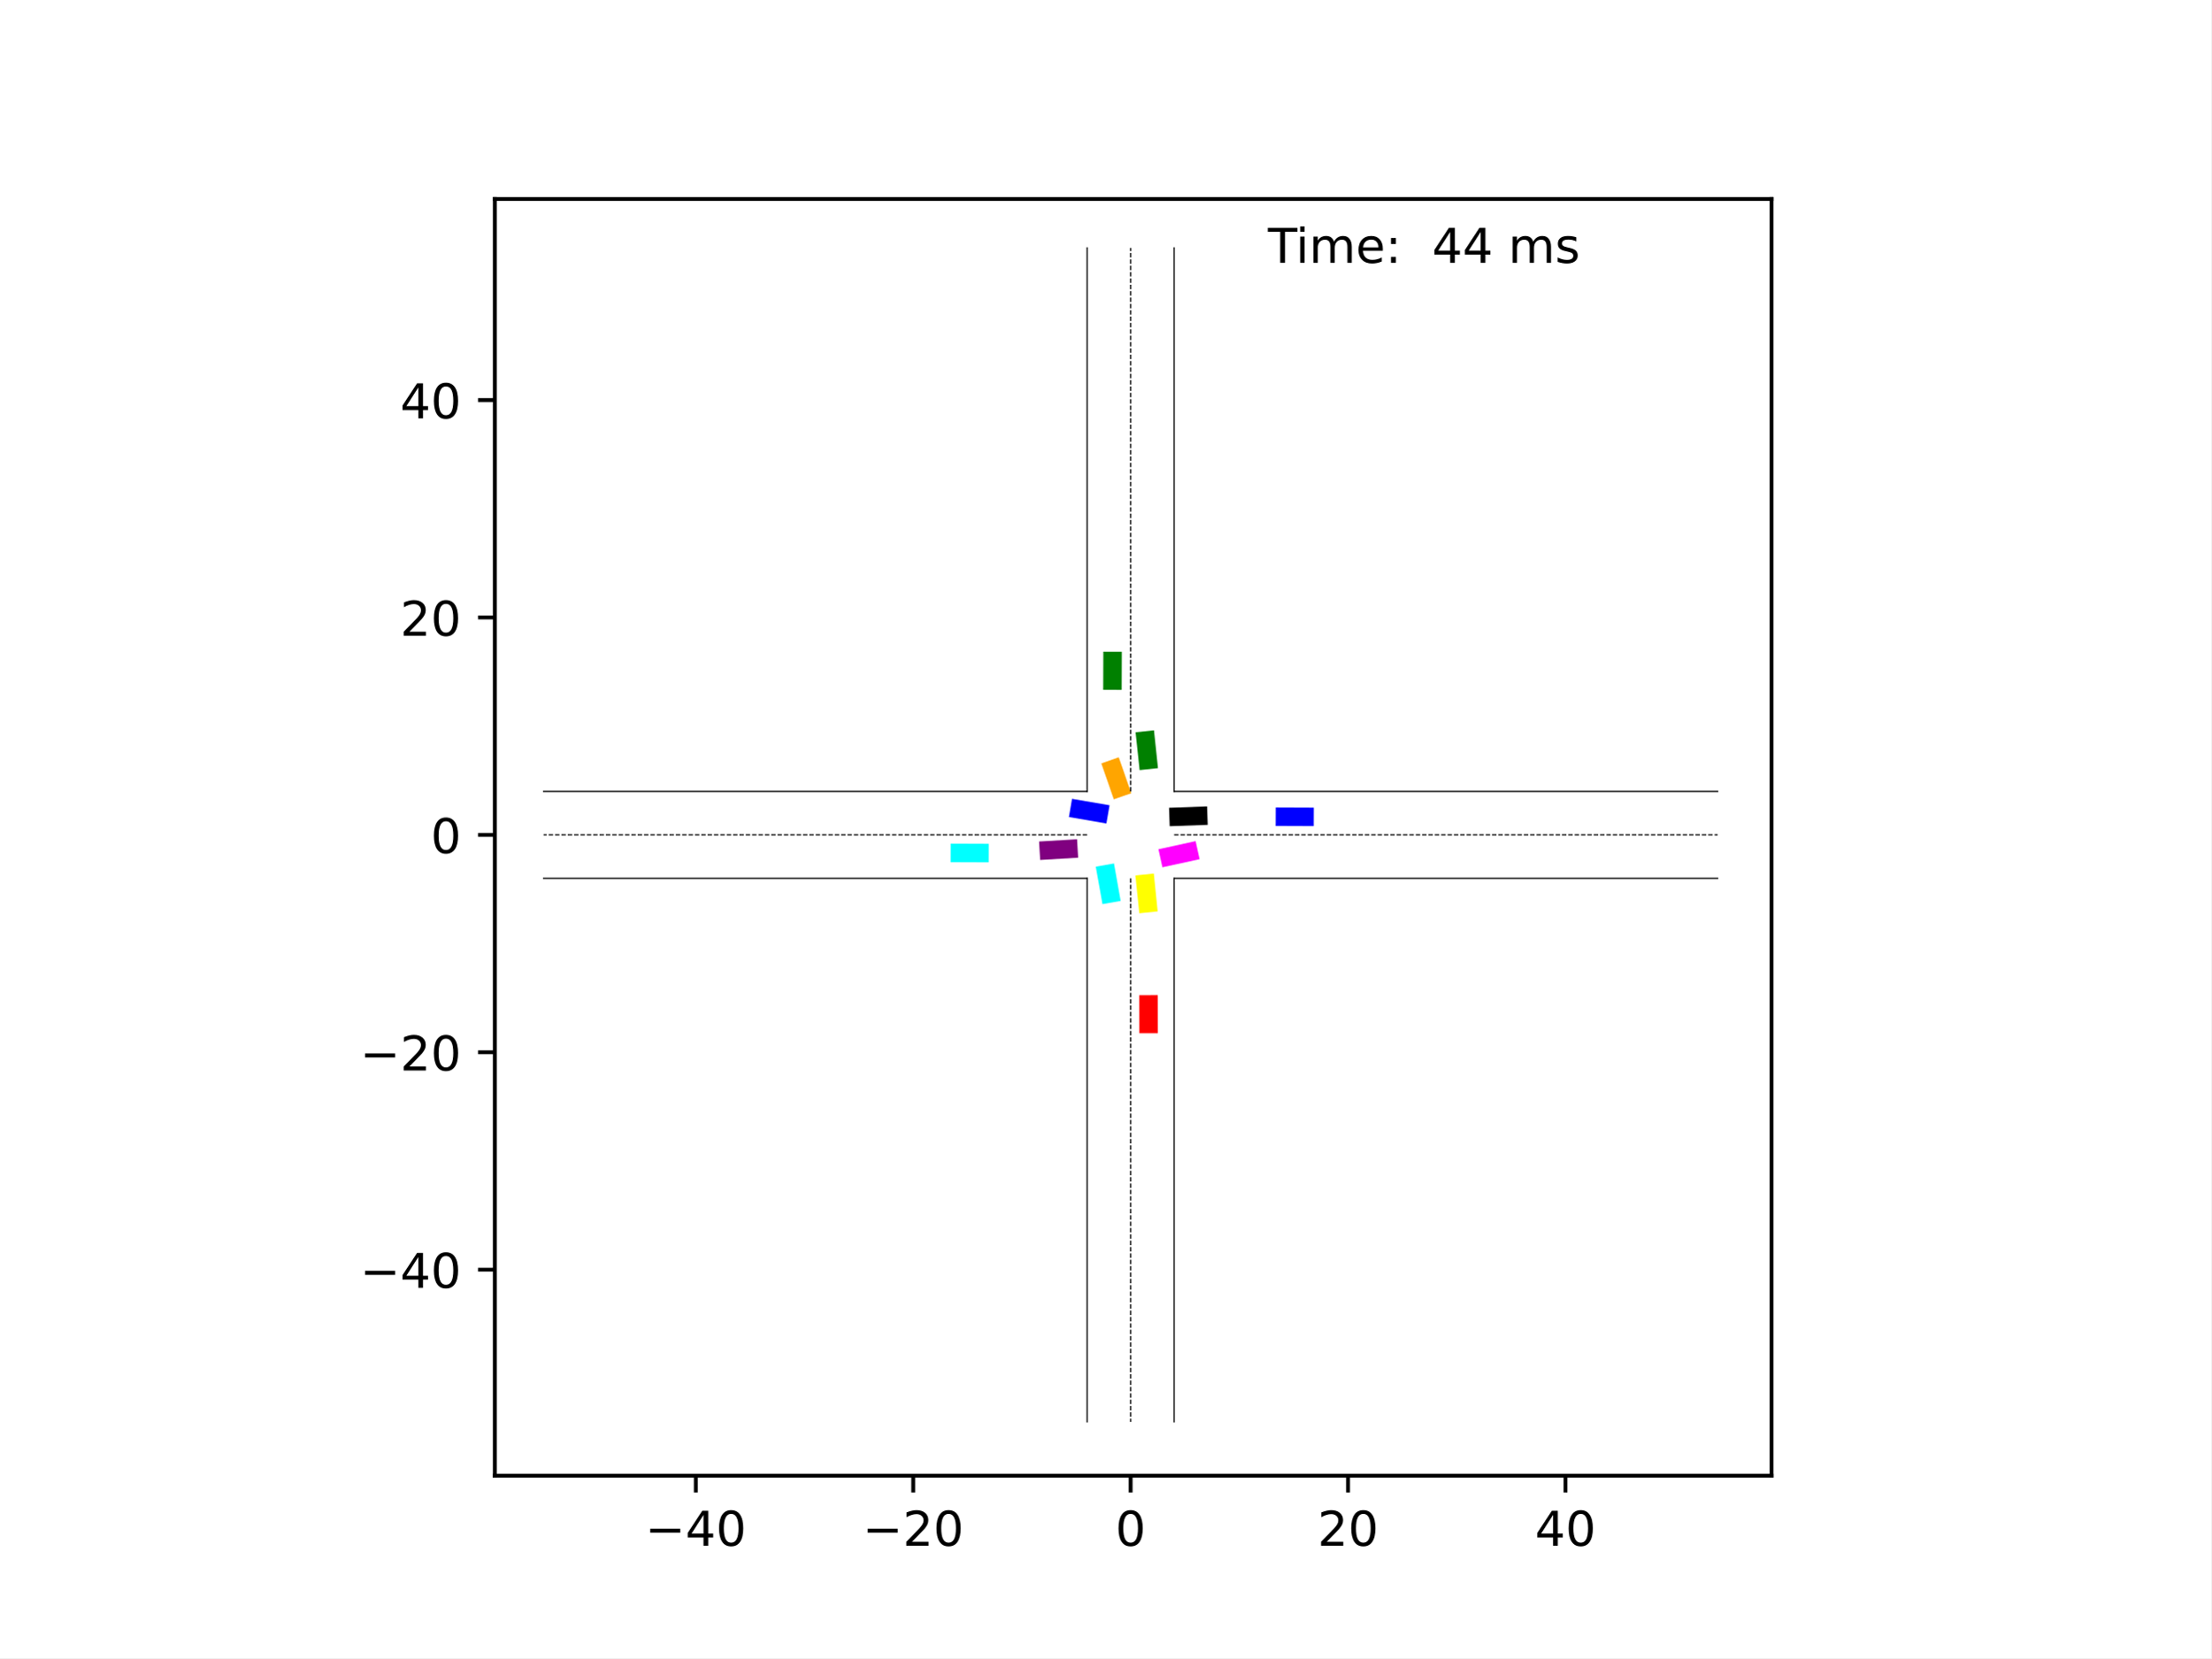
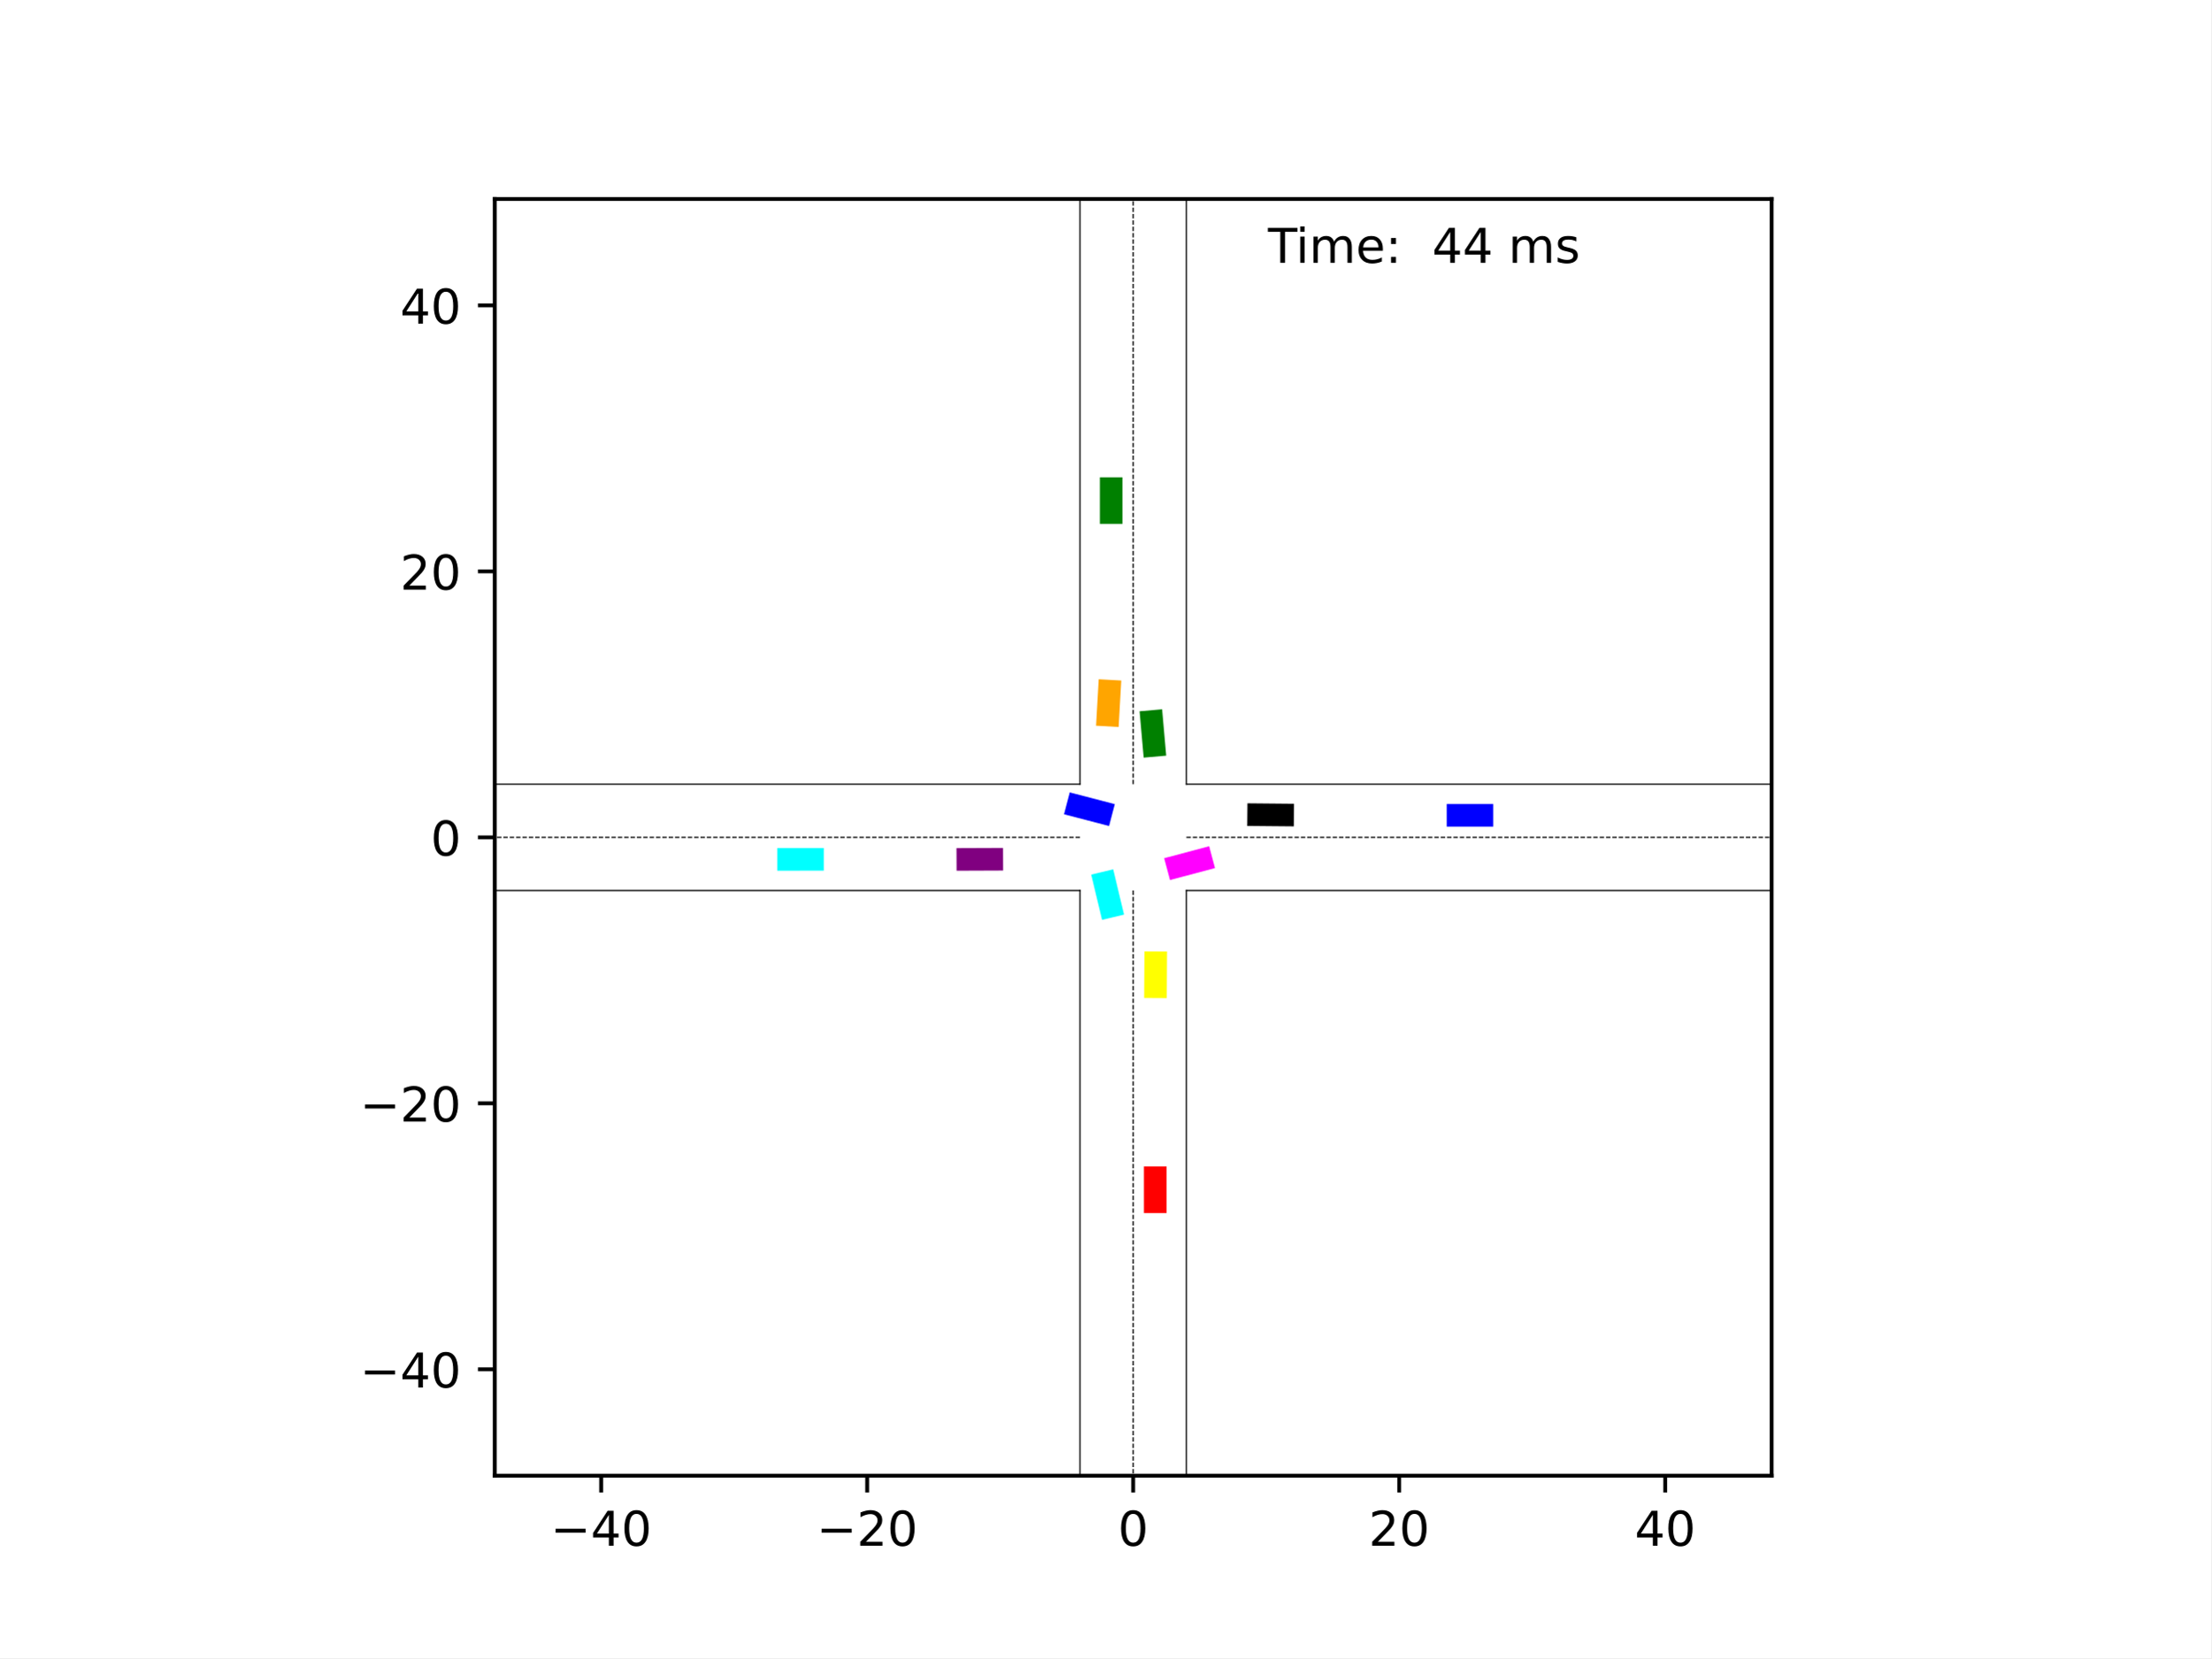
<svg xmlns="http://www.w3.org/2000/svg" xmlns:xlink="http://www.w3.org/1999/xlink" width="460.8pt" height="345.6pt" viewBox="0 0 460.8 345.6" version="1.1">
  <defs>
    <style type="text/css">*{stroke-linejoin: round; stroke-linecap: butt}</style>
  </defs>
  <g id="figure_1">
    <g id="patch_1">
      <path d="M 0 345.6  L 460.8 345.6  L 460.8 0  L 0 0  z " style="fill: #ffffff" />
    </g>
    <g id="axes_1">
      <g id="patch_2">
-         <path d="M 103.12 307.584  L 369.2 307.584  L 369.2 41.472  L 103.12 41.472  z " style="fill: #ffffff" />
+         <path d="M 103.104 307.584  L 369.216 307.584  L 369.216 41.472  L 103.104 41.472  z " style="fill: #ffffff" />
      </g>
      <g id="patch_3">
-         <path d="M 231.23 167.843  L 223.415 166.497  L 222.762 170.293  L 230.576 171.639  z " clip-path="url(#p9295ea9056)" style="fill: #0000ff" />
+         <path d="M 232.323 167.604  L 222.934 165.16  L 221.747 169.72  L 231.136 172.165  z " clip-path="url(#p02a501ccfd)" style="fill: #0000ff" />
      </g>
      <g id="patch_4">
-         <path d="M 241.327 160.104  L 240.489 152.219  L 236.659 152.625  L 237.497 160.511  z " clip-path="url(#p9295ea9056)" style="fill: #008000" />
+         <path d="M 243.039 157.501  L 242.188 147.836  L 237.493 148.25  L 238.345 157.914  z " clip-path="url(#p02a501ccfd)" style="fill: #008000" />
      </g>
      <g id="patch_5">
-         <path d="M 228.363 180.647  L 229.758 188.453  L 233.549 187.776  L 232.155 179.97  z " clip-path="url(#p9295ea9056)" style="fill: #00ffff" />
+         <path d="M 227.41 182.294  L 229.67 191.729  L 234.252 190.632  L 231.993 181.196  z " clip-path="url(#p02a501ccfd)" style="fill: #00ffff" />
      </g>
      <g id="patch_6">
-         <path d="M 242.247 180.771  L 249.995 179.08  L 249.174 175.317  L 241.426 177.008  z " clip-path="url(#p9295ea9056)" style="fill: #ff00ff" />
+         <path d="M 243.829 183.428  L 253.205 180.934  L 251.994 176.38  L 242.618 178.874  z " clip-path="url(#p02a501ccfd)" style="fill: #ff00ff" />
      </g>
      <g id="patch_7">
-         <path d="M 241.261 189.966  L 240.456 182.077  L 236.624 182.468  L 237.429 190.357  z " clip-path="url(#p9295ea9056)" style="fill: #ffff00" />
+         <path d="M 243.153 208.035  L 243.211 198.333  L 238.499 198.305  L 238.441 208.007  z " clip-path="url(#p02a501ccfd)" style="fill: #ffff00" />
      </g>
      <g id="patch_8">
-         <path d="M 251.555 168.075  L 243.63 168.36  L 243.769 172.209  L 251.693 171.924  z " clip-path="url(#p9295ea9056)" />
+         <path d="M 269.675 167.528  L 259.973 167.437  L 259.929 172.15  L 269.631 172.24  z " clip-path="url(#p02a501ccfd)" />
      </g>
      <g id="patch_9">
-         <path d="M 229.518 159.11  L 232.12 166.6  L 235.758 165.337  L 233.156 157.846  z " clip-path="url(#p9295ea9056)" style="fill: #ffa500" />
+         <path d="M 228.969 141.574  L 228.422 151.261  L 233.127 151.526  L 233.674 141.839  z " clip-path="url(#p02a501ccfd)" style="fill: #ffa500" />
      </g>
      <g id="patch_10">
-         <path d="M 216.77 179.242  L 224.685 178.772  L 224.457 174.927  L 216.541 175.397  z " clip-path="url(#p9295ea9056)" style="fill: #800080" />
+         <path d="M 199.353 181.485  L 209.055 181.447  L 209.036 176.735  L 199.334 176.773  z " clip-path="url(#p02a501ccfd)" style="fill: #800080" />
      </g>
      <g id="patch_11">
-         <path d="M 241.299 215.355  L 241.283 207.425  L 237.431 207.432  L 237.447 215.362  z " clip-path="url(#p9295ea9056)" style="fill: #ff0000" />
+         <path d="M 243.109 252.836  L 243.107 243.134  L 238.394 243.136  L 238.396 252.838  z " clip-path="url(#p02a501ccfd)" style="fill: #ff0000" />
      </g>
      <g id="patch_12">
-         <path d="M 273.798 168.331  L 265.869 168.3  L 265.854 172.152  L 273.784 172.182  z " clip-path="url(#p9295ea9056)" style="fill: #0000ff" />
+         <path d="M 311.2 167.58  L 301.498 167.583  L 301.5 172.296  L 311.202 172.292  z " clip-path="url(#p02a501ccfd)" style="fill: #0000ff" />
      </g>
      <g id="patch_13">
-         <path d="M 229.938 135.849  L 229.91 143.778  L 233.762 143.792  L 233.79 135.862  z " clip-path="url(#p9295ea9056)" style="fill: #008000" />
+         <path d="M 229.213 99.487  L 229.214 109.189  L 233.927 109.189  L 233.925 99.487  z " clip-path="url(#p02a501ccfd)" style="fill: #008000" />
      </g>
      <g id="patch_14">
-         <path d="M 198.107 179.698  L 206.037 179.727  L 206.051 175.876  L 198.121 175.846  z " clip-path="url(#p9295ea9056)" style="fill: #00ffff" />
+         <path d="M 161.978 181.477  L 171.68 181.474  L 171.679 176.762  L 161.977 176.764  z " clip-path="url(#p02a501ccfd)" style="fill: #00ffff" />
      </g>
      <g id="matplotlib.axis_1">
        <g id="xtick_1">
          <g id="line2d_1">
            <defs>
-               <path id="m38826ca761" d="M 0 0  L 0 3.5  " style="stroke: #000000; stroke-width: 0.8" />
+               <path id="mb7be76b1d2" d="M 0 0  L 0 3.5  " style="stroke: #000000; stroke-width: 0.8" />
            </defs>
            <g>
-               <use xlink:href="#m38826ca761" x="145.003" y="307.584" style="stroke: #000000; stroke-width: 0.8" />
+               <use xlink:href="#mb7be76b1d2" x="125.28" y="307.584" style="stroke: #000000; stroke-width: 0.8" />
            </g>
          </g>
          <g id="text_1">
-             <g transform="translate(134.4503 322.1824) scale(0.1 -0.1)">
+             <g transform="translate(114.7277 322.1824) scale(0.1 -0.1)">
              <defs>
                <path id="DejaVuSans-2212" d="M 678 2272  L 4684 2272  L 4684 1741  L 678 1741  L 678 2272  z " transform="scale(0.015625)" />
                <path id="DejaVuSans-34" d="M 2419 4116  L 825 1625  L 2419 1625  L 2419 4116  z M 2253 4666  L 3047 4666  L 3047 1625  L 3713 1625  L 3713 1100  L 3047 1100  L 3047 0  L 2419 0  L 2419 1100  L 313 1100  L 313 1709  L 2253 4666  z " transform="scale(0.015625)" />
                <path id="DejaVuSans-30" d="M 2034 4250  Q 1547 4250 1301 3770  Q 1056 3291 1056 2328  Q 1056 1369 1301 889  Q 1547 409 2034 409  Q 2525 409 2770 889  Q 3016 1369 3016 2328  Q 3016 3291 2770 3770  Q 2525 4250 2034 4250  z M 2034 4750  Q 2819 4750 3233 4129  Q 3647 3509 3647 2328  Q 3647 1150 3233 529  Q 2819 -91 2034 -91  Q 1250 -91 836 529  Q 422 1150 422 2328  Q 422 3509 836 4129  Q 1250 4750 2034 4750  z " transform="scale(0.015625)" />
              </defs>
              <use xlink:href="#DejaVuSans-2212" />
              <use xlink:href="#DejaVuSans-34" x="83.789" />
              <use xlink:href="#DejaVuSans-30" x="147.412" />
            </g>
          </g>
        </g>
        <g id="xtick_2">
          <g id="line2d_2">
            <g>
-               <use xlink:href="#m38826ca761" x="190.315" y="307.584" style="stroke: #000000; stroke-width: 0.8" />
+               <use xlink:href="#mb7be76b1d2" x="180.72" y="307.584" style="stroke: #000000; stroke-width: 0.8" />
            </g>
          </g>
          <g id="text_2">
-             <g transform="translate(179.763 322.1824) scale(0.1 -0.1)">
+             <g transform="translate(170.1677 322.1824) scale(0.1 -0.1)">
              <defs>
                <path id="DejaVuSans-32" d="M 1228 531  L 3431 531  L 3431 0  L 469 0  L 469 531  Q 828 903 1448 1529  Q 2069 2156 2228 2338  Q 2531 2678 2651 2914  Q 2772 3150 2772 3378  Q 2772 3750 2511 3984  Q 2250 4219 1831 4219  Q 1534 4219 1204 4116  Q 875 4013 500 3803  L 500 4441  Q 881 4594 1212 4672  Q 1544 4750 1819 4750  Q 2544 4750 2975 4387  Q 3406 4025 3406 3419  Q 3406 3131 3298 2873  Q 3191 2616 2906 2266  Q 2828 2175 2409 1742  Q 1991 1309 1228 531  z " transform="scale(0.015625)" />
              </defs>
              <use xlink:href="#DejaVuSans-2212" />
              <use xlink:href="#DejaVuSans-32" x="83.789" />
              <use xlink:href="#DejaVuSans-30" x="147.412" />
            </g>
          </g>
        </g>
        <g id="xtick_3">
          <g id="line2d_3">
            <g>
-               <use xlink:href="#m38826ca761" x="235.628" y="307.584" style="stroke: #000000; stroke-width: 0.8" />
+               <use xlink:href="#mb7be76b1d2" x="236.16" y="307.584" style="stroke: #000000; stroke-width: 0.8" />
            </g>
          </g>
          <g id="text_3">
-             <g transform="translate(232.4467 322.1824) scale(0.1 -0.1)">
+             <g transform="translate(232.9787 322.1824) scale(0.1 -0.1)">
              <use xlink:href="#DejaVuSans-30" />
            </g>
          </g>
        </g>
        <g id="xtick_4">
          <g id="line2d_4">
            <g>
-               <use xlink:href="#m38826ca761" x="280.941" y="307.584" style="stroke: #000000; stroke-width: 0.8" />
+               <use xlink:href="#mb7be76b1d2" x="291.6" y="307.584" style="stroke: #000000; stroke-width: 0.8" />
            </g>
          </g>
          <g id="text_4">
-             <g transform="translate(274.5782 322.1824) scale(0.1 -0.1)">
+             <g transform="translate(285.2375 322.1824) scale(0.1 -0.1)">
              <use xlink:href="#DejaVuSans-32" />
              <use xlink:href="#DejaVuSans-30" x="63.623" />
            </g>
          </g>
        </g>
        <g id="xtick_5">
          <g id="line2d_5">
            <g>
-               <use xlink:href="#m38826ca761" x="326.253" y="307.584" style="stroke: #000000; stroke-width: 0.8" />
+               <use xlink:href="#mb7be76b1d2" x="347.04" y="307.584" style="stroke: #000000; stroke-width: 0.8" />
            </g>
          </g>
          <g id="text_5">
-             <g transform="translate(319.8908 322.1824) scale(0.1 -0.1)">
+             <g transform="translate(340.6775 322.1824) scale(0.1 -0.1)">
              <use xlink:href="#DejaVuSans-34" />
              <use xlink:href="#DejaVuSans-30" x="63.623" />
            </g>
          </g>
        </g>
      </g>
      <g id="matplotlib.axis_2">
        <g id="ytick_1">
          <g id="line2d_6">
            <defs>
-               <path id="mf7037a329c" d="M 0 0  L -3.5 0  " style="stroke: #000000; stroke-width: 0.8" />
+               <path id="mcb276aa83f" d="M 0 0  L -3.5 0  " style="stroke: #000000; stroke-width: 0.8" />
            </defs>
            <g>
-               <use xlink:href="#mf7037a329c" x="103.12" y="264.637" style="stroke: #000000; stroke-width: 0.8" />
+               <use xlink:href="#mcb276aa83f" x="103.104" y="285.408" style="stroke: #000000; stroke-width: 0.8" />
            </g>
          </g>
          <g id="text_6">
-             <g transform="translate(75.01489 268.4361) scale(0.1 -0.1)">
+             <g transform="translate(74.99931 289.2072) scale(0.1 -0.1)">
              <use xlink:href="#DejaVuSans-2212" />
              <use xlink:href="#DejaVuSans-34" x="83.789" />
              <use xlink:href="#DejaVuSans-30" x="147.412" />
            </g>
          </g>
        </g>
        <g id="ytick_2">
          <g id="line2d_7">
            <g>
-               <use xlink:href="#mf7037a329c" x="103.12" y="219.324" style="stroke: #000000; stroke-width: 0.8" />
+               <use xlink:href="#mcb276aa83f" x="103.104" y="229.968" style="stroke: #000000; stroke-width: 0.8" />
            </g>
          </g>
          <g id="text_7">
-             <g transform="translate(75.01489 223.1235) scale(0.1 -0.1)">
+             <g transform="translate(74.99931 233.7672) scale(0.1 -0.1)">
              <use xlink:href="#DejaVuSans-2212" />
              <use xlink:href="#DejaVuSans-32" x="83.789" />
              <use xlink:href="#DejaVuSans-30" x="147.412" />
            </g>
          </g>
        </g>
        <g id="ytick_3">
          <g id="line2d_8">
            <g>
-               <use xlink:href="#mf7037a329c" x="103.12" y="174.012" style="stroke: #000000; stroke-width: 0.8" />
+               <use xlink:href="#mcb276aa83f" x="103.104" y="174.528" style="stroke: #000000; stroke-width: 0.8" />
            </g>
          </g>
          <g id="text_8">
-             <g transform="translate(89.75708 177.8108) scale(0.1 -0.1)">
+             <g transform="translate(89.7415 178.3272) scale(0.1 -0.1)">
              <use xlink:href="#DejaVuSans-30" />
            </g>
          </g>
        </g>
        <g id="ytick_4">
          <g id="line2d_9">
            <g>
-               <use xlink:href="#mf7037a329c" x="103.12" y="128.699" style="stroke: #000000; stroke-width: 0.8" />
+               <use xlink:href="#mcb276aa83f" x="103.104" y="119.088" style="stroke: #000000; stroke-width: 0.8" />
            </g>
          </g>
          <g id="text_9">
-             <g transform="translate(83.39458 132.4981) scale(0.1 -0.1)">
+             <g transform="translate(83.379 122.8872) scale(0.1 -0.1)">
              <use xlink:href="#DejaVuSans-32" />
              <use xlink:href="#DejaVuSans-30" x="63.623" />
            </g>
          </g>
        </g>
        <g id="ytick_5">
          <g id="line2d_10">
            <g>
-               <use xlink:href="#mf7037a329c" x="103.12" y="83.386" style="stroke: #000000; stroke-width: 0.8" />
+               <use xlink:href="#mcb276aa83f" x="103.104" y="63.648" style="stroke: #000000; stroke-width: 0.8" />
            </g>
          </g>
          <g id="text_10">
-             <g transform="translate(83.39458 87.18544) scale(0.1 -0.1)">
+             <g transform="translate(83.379 67.44722) scale(0.1 -0.1)">
              <use xlink:href="#DejaVuSans-34" />
              <use xlink:href="#DejaVuSans-30" x="63.623" />
            </g>
          </g>
        </g>
      </g>
      <g id="line2d_11">
-         <path d="M 244.691 296.356  L 244.691 183.074  " clip-path="url(#p9295ea9056)" style="fill: none; stroke: #000000; stroke-width: 0.25; stroke-linecap: square" />
+         <path d="M 247.248 346.6  L 247.248 185.616  " clip-path="url(#p02a501ccfd)" style="fill: none; stroke: #000000; stroke-width: 0.25; stroke-linecap: square" />
      </g>
      <g id="line2d_12">
-         <path d="M 244.691 183.074  L 357.972 183.074  " clip-path="url(#p9295ea9056)" style="fill: none; stroke: #000000; stroke-width: 0.25; stroke-linecap: square" />
+         <path d="M 247.248 185.616  L 413.568 185.616  " clip-path="url(#p02a501ccfd)" style="fill: none; stroke: #000000; stroke-width: 0.25; stroke-linecap: square" />
      </g>
      <g id="line2d_13">
-         <path d="M 357.972 164.949  L 244.691 164.949  " clip-path="url(#p9295ea9056)" style="fill: none; stroke: #000000; stroke-width: 0.25; stroke-linecap: square" />
+         <path d="M 413.568 163.44  L 247.248 163.44  " clip-path="url(#p02a501ccfd)" style="fill: none; stroke: #000000; stroke-width: 0.25; stroke-linecap: square" />
      </g>
      <g id="line2d_14">
-         <path d="M 244.691 164.949  L 244.691 51.667  " clip-path="url(#p9295ea9056)" style="fill: none; stroke: #000000; stroke-width: 0.25; stroke-linecap: square" />
+         <path d="M 247.248 163.44  L 247.248 -1  " clip-path="url(#p02a501ccfd)" style="fill: none; stroke: #000000; stroke-width: 0.25; stroke-linecap: square" />
      </g>
      <g id="line2d_15">
-         <path d="M 226.565 51.667  L 226.565 164.949  " clip-path="url(#p9295ea9056)" style="fill: none; stroke: #000000; stroke-width: 0.25; stroke-linecap: square" />
+         <path d="M 225.072 -1  L 225.072 163.44  " clip-path="url(#p02a501ccfd)" style="fill: none; stroke: #000000; stroke-width: 0.25; stroke-linecap: square" />
      </g>
      <g id="line2d_16">
-         <path d="M 226.565 164.949  L 113.284 164.949  " clip-path="url(#p9295ea9056)" style="fill: none; stroke: #000000; stroke-width: 0.25; stroke-linecap: square" />
+         <path d="M 225.072 163.44  L 58.752 163.44  " clip-path="url(#p02a501ccfd)" style="fill: none; stroke: #000000; stroke-width: 0.25; stroke-linecap: square" />
      </g>
      <g id="line2d_17">
-         <path d="M 113.284 183.074  L 226.565 183.074  " clip-path="url(#p9295ea9056)" style="fill: none; stroke: #000000; stroke-width: 0.25; stroke-linecap: square" />
+         <path d="M 58.752 185.616  L 225.072 185.616  " clip-path="url(#p02a501ccfd)" style="fill: none; stroke: #000000; stroke-width: 0.25; stroke-linecap: square" />
      </g>
      <g id="line2d_18">
-         <path d="M 226.565 183.074  L 226.565 296.356  " clip-path="url(#p9295ea9056)" style="fill: none; stroke: #000000; stroke-width: 0.25; stroke-linecap: square" />
+         <path d="M 225.072 185.616  L 225.072 346.6  " clip-path="url(#p02a501ccfd)" style="fill: none; stroke: #000000; stroke-width: 0.25; stroke-linecap: square" />
      </g>
      <g id="line2d_19">
-         <path d="M 244.691 174.012  L 357.972 174.012  " clip-path="url(#p9295ea9056)" style="fill: none; stroke-dasharray: 0.925,0.4; stroke-dashoffset: 0; stroke: #000000; stroke-width: 0.25" />
+         <path d="M 247.248 174.528  L 413.568 174.528  " clip-path="url(#p02a501ccfd)" style="fill: none; stroke-dasharray: 0.925,0.4; stroke-dashoffset: 0; stroke: #000000; stroke-width: 0.25" />
      </g>
      <g id="line2d_20">
-         <path d="M 235.628 164.949  L 235.628 51.667  " clip-path="url(#p9295ea9056)" style="fill: none; stroke-dasharray: 0.925,0.4; stroke-dashoffset: 0; stroke: #000000; stroke-width: 0.25" />
+         <path d="M 236.16 163.44  L 236.16 -1  " clip-path="url(#p02a501ccfd)" style="fill: none; stroke-dasharray: 0.925,0.4; stroke-dashoffset: 0; stroke: #000000; stroke-width: 0.25" />
      </g>
      <g id="line2d_21">
-         <path d="M 226.565 174.012  L 113.284 174.012  " clip-path="url(#p9295ea9056)" style="fill: none; stroke-dasharray: 0.925,0.4; stroke-dashoffset: 0; stroke: #000000; stroke-width: 0.25" />
+         <path d="M 225.072 174.528  L 58.752 174.528  " clip-path="url(#p02a501ccfd)" style="fill: none; stroke-dasharray: 0.925,0.4; stroke-dashoffset: 0; stroke: #000000; stroke-width: 0.25" />
      </g>
      <g id="line2d_22">
-         <path d="M 235.628 183.074  L 235.628 296.356  " clip-path="url(#p9295ea9056)" style="fill: none; stroke-dasharray: 0.925,0.4; stroke-dashoffset: 0; stroke: #000000; stroke-width: 0.25" />
+         <path d="M 236.16 185.616  L 236.16 346.6  " clip-path="url(#p02a501ccfd)" style="fill: none; stroke-dasharray: 0.925,0.4; stroke-dashoffset: 0; stroke: #000000; stroke-width: 0.25" />
      </g>
      <g id="patch_15">
-         <path d="M 103.12 307.584  L 103.12 41.472  " style="fill: none; stroke: #000000; stroke-width: 0.8; stroke-linejoin: miter; stroke-linecap: square" />
+         <path d="M 103.104 307.584  L 103.104 41.472  " style="fill: none; stroke: #000000; stroke-width: 0.8; stroke-linejoin: miter; stroke-linecap: square" />
      </g>
      <g id="patch_16">
-         <path d="M 369.2 307.584  L 369.2 41.472  " style="fill: none; stroke: #000000; stroke-width: 0.8; stroke-linejoin: miter; stroke-linecap: square" />
+         <path d="M 369.216 307.584  L 369.216 41.472  " style="fill: none; stroke: #000000; stroke-width: 0.8; stroke-linejoin: miter; stroke-linecap: square" />
      </g>
      <g id="patch_17">
-         <path d="M 103.12 307.584  L 369.2 307.584  " style="fill: none; stroke: #000000; stroke-width: 0.8; stroke-linejoin: miter; stroke-linecap: square" />
+         <path d="M 103.104 307.584  L 369.216 307.584  " style="fill: none; stroke: #000000; stroke-width: 0.8; stroke-linejoin: miter; stroke-linecap: square" />
      </g>
      <g id="patch_18">
-         <path d="M 103.12 41.472  L 369.2 41.472  " style="fill: none; stroke: #000000; stroke-width: 0.8; stroke-linejoin: miter; stroke-linecap: square" />
+         <path d="M 103.104 41.472  L 369.216 41.472  " style="fill: none; stroke: #000000; stroke-width: 0.8; stroke-linejoin: miter; stroke-linecap: square" />
      </g>
      <g id="text_11">
-         <g transform="translate(264.243 54.7776) scale(0.1 -0.1)">
+         <g transform="translate(264.2539 54.7776) scale(0.1 -0.1)">
          <defs>
            <path id="DejaVuSans-54" d="M -19 4666  L 3928 4666  L 3928 4134  L 2272 4134  L 2272 0  L 1638 0  L 1638 4134  L -19 4134  L -19 4666  z " transform="scale(0.015625)" />
            <path id="DejaVuSans-69" d="M 603 3500  L 1178 3500  L 1178 0  L 603 0  L 603 3500  z M 603 4863  L 1178 4863  L 1178 4134  L 603 4134  L 603 4863  z " transform="scale(0.015625)" />
            <path id="DejaVuSans-6d" d="M 3328 2828  Q 3544 3216 3844 3400  Q 4144 3584 4550 3584  Q 5097 3584 5394 3201  Q 5691 2819 5691 2113  L 5691 0  L 5113 0  L 5113 2094  Q 5113 2597 4934 2840  Q 4756 3084 4391 3084  Q 3944 3084 3684 2787  Q 3425 2491 3425 1978  L 3425 0  L 2847 0  L 2847 2094  Q 2847 2600 2669 2842  Q 2491 3084 2119 3084  Q 1678 3084 1418 2786  Q 1159 2488 1159 1978  L 1159 0  L 581 0  L 581 3500  L 1159 3500  L 1159 2956  Q 1356 3278 1631 3431  Q 1906 3584 2284 3584  Q 2666 3584 2933 3390  Q 3200 3197 3328 2828  z " transform="scale(0.015625)" />
            <path id="DejaVuSans-65" d="M 3597 1894  L 3597 1613  L 953 1613  Q 991 1019 1311 708  Q 1631 397 2203 397  Q 2534 397 2845 478  Q 3156 559 3463 722  L 3463 178  Q 3153 47 2828 -22  Q 2503 -91 2169 -91  Q 1331 -91 842 396  Q 353 884 353 1716  Q 353 2575 817 3079  Q 1281 3584 2069 3584  Q 2775 3584 3186 3129  Q 3597 2675 3597 1894  z M 3022 2063  Q 3016 2534 2758 2815  Q 2500 3097 2075 3097  Q 1594 3097 1305 2825  Q 1016 2553 972 2059  L 3022 2063  z " transform="scale(0.015625)" />
            <path id="DejaVuSans-3a" d="M 750 794  L 1409 794  L 1409 0  L 750 0  L 750 794  z M 750 3309  L 1409 3309  L 1409 2516  L 750 2516  L 750 3309  z " transform="scale(0.015625)" />
            <path id="DejaVuSans-20" transform="scale(0.015625)" />
            <path id="DejaVuSans-73" d="M 2834 3397  L 2834 2853  Q 2591 2978 2328 3040  Q 2066 3103 1784 3103  Q 1356 3103 1142 2972  Q 928 2841 928 2578  Q 928 2378 1081 2264  Q 1234 2150 1697 2047  L 1894 2003  Q 2506 1872 2764 1633  Q 3022 1394 3022 966  Q 3022 478 2636 193  Q 2250 -91 1575 -91  Q 1294 -91 989 -36  Q 684 19 347 128  L 347 722  Q 666 556 975 473  Q 1284 391 1588 391  Q 1994 391 2212 530  Q 2431 669 2431 922  Q 2431 1156 2273 1281  Q 2116 1406 1581 1522  L 1381 1569  Q 847 1681 609 1914  Q 372 2147 372 2553  Q 372 3047 722 3315  Q 1072 3584 1716 3584  Q 2034 3584 2315 3537  Q 2597 3491 2834 3397  z " transform="scale(0.015625)" />
          </defs>
          <use xlink:href="#DejaVuSans-54" />
          <use xlink:href="#DejaVuSans-69" x="57.959" />
          <use xlink:href="#DejaVuSans-6d" x="85.742" />
          <use xlink:href="#DejaVuSans-65" x="183.154" />
          <use xlink:href="#DejaVuSans-3a" x="244.678" />
          <use xlink:href="#DejaVuSans-20" x="278.369" />
          <use xlink:href="#DejaVuSans-20" x="310.156" />
          <use xlink:href="#DejaVuSans-34" x="341.943" />
          <use xlink:href="#DejaVuSans-34" x="405.566" />
          <use xlink:href="#DejaVuSans-20" x="469.189" />
          <use xlink:href="#DejaVuSans-6d" x="500.977" />
          <use xlink:href="#DejaVuSans-73" x="598.389" />
        </g>
      </g>
    </g>
  </g>
  <defs>
-     <clipPath id="p9295ea9056">
-       <rect x="103.12" y="41.472" width="266.081" height="266.112" />
+     <clipPath id="p02a501ccfd">
+       <rect x="103.104" y="41.472" width="266.112" height="266.112" />
    </clipPath>
  </defs>
</svg>
